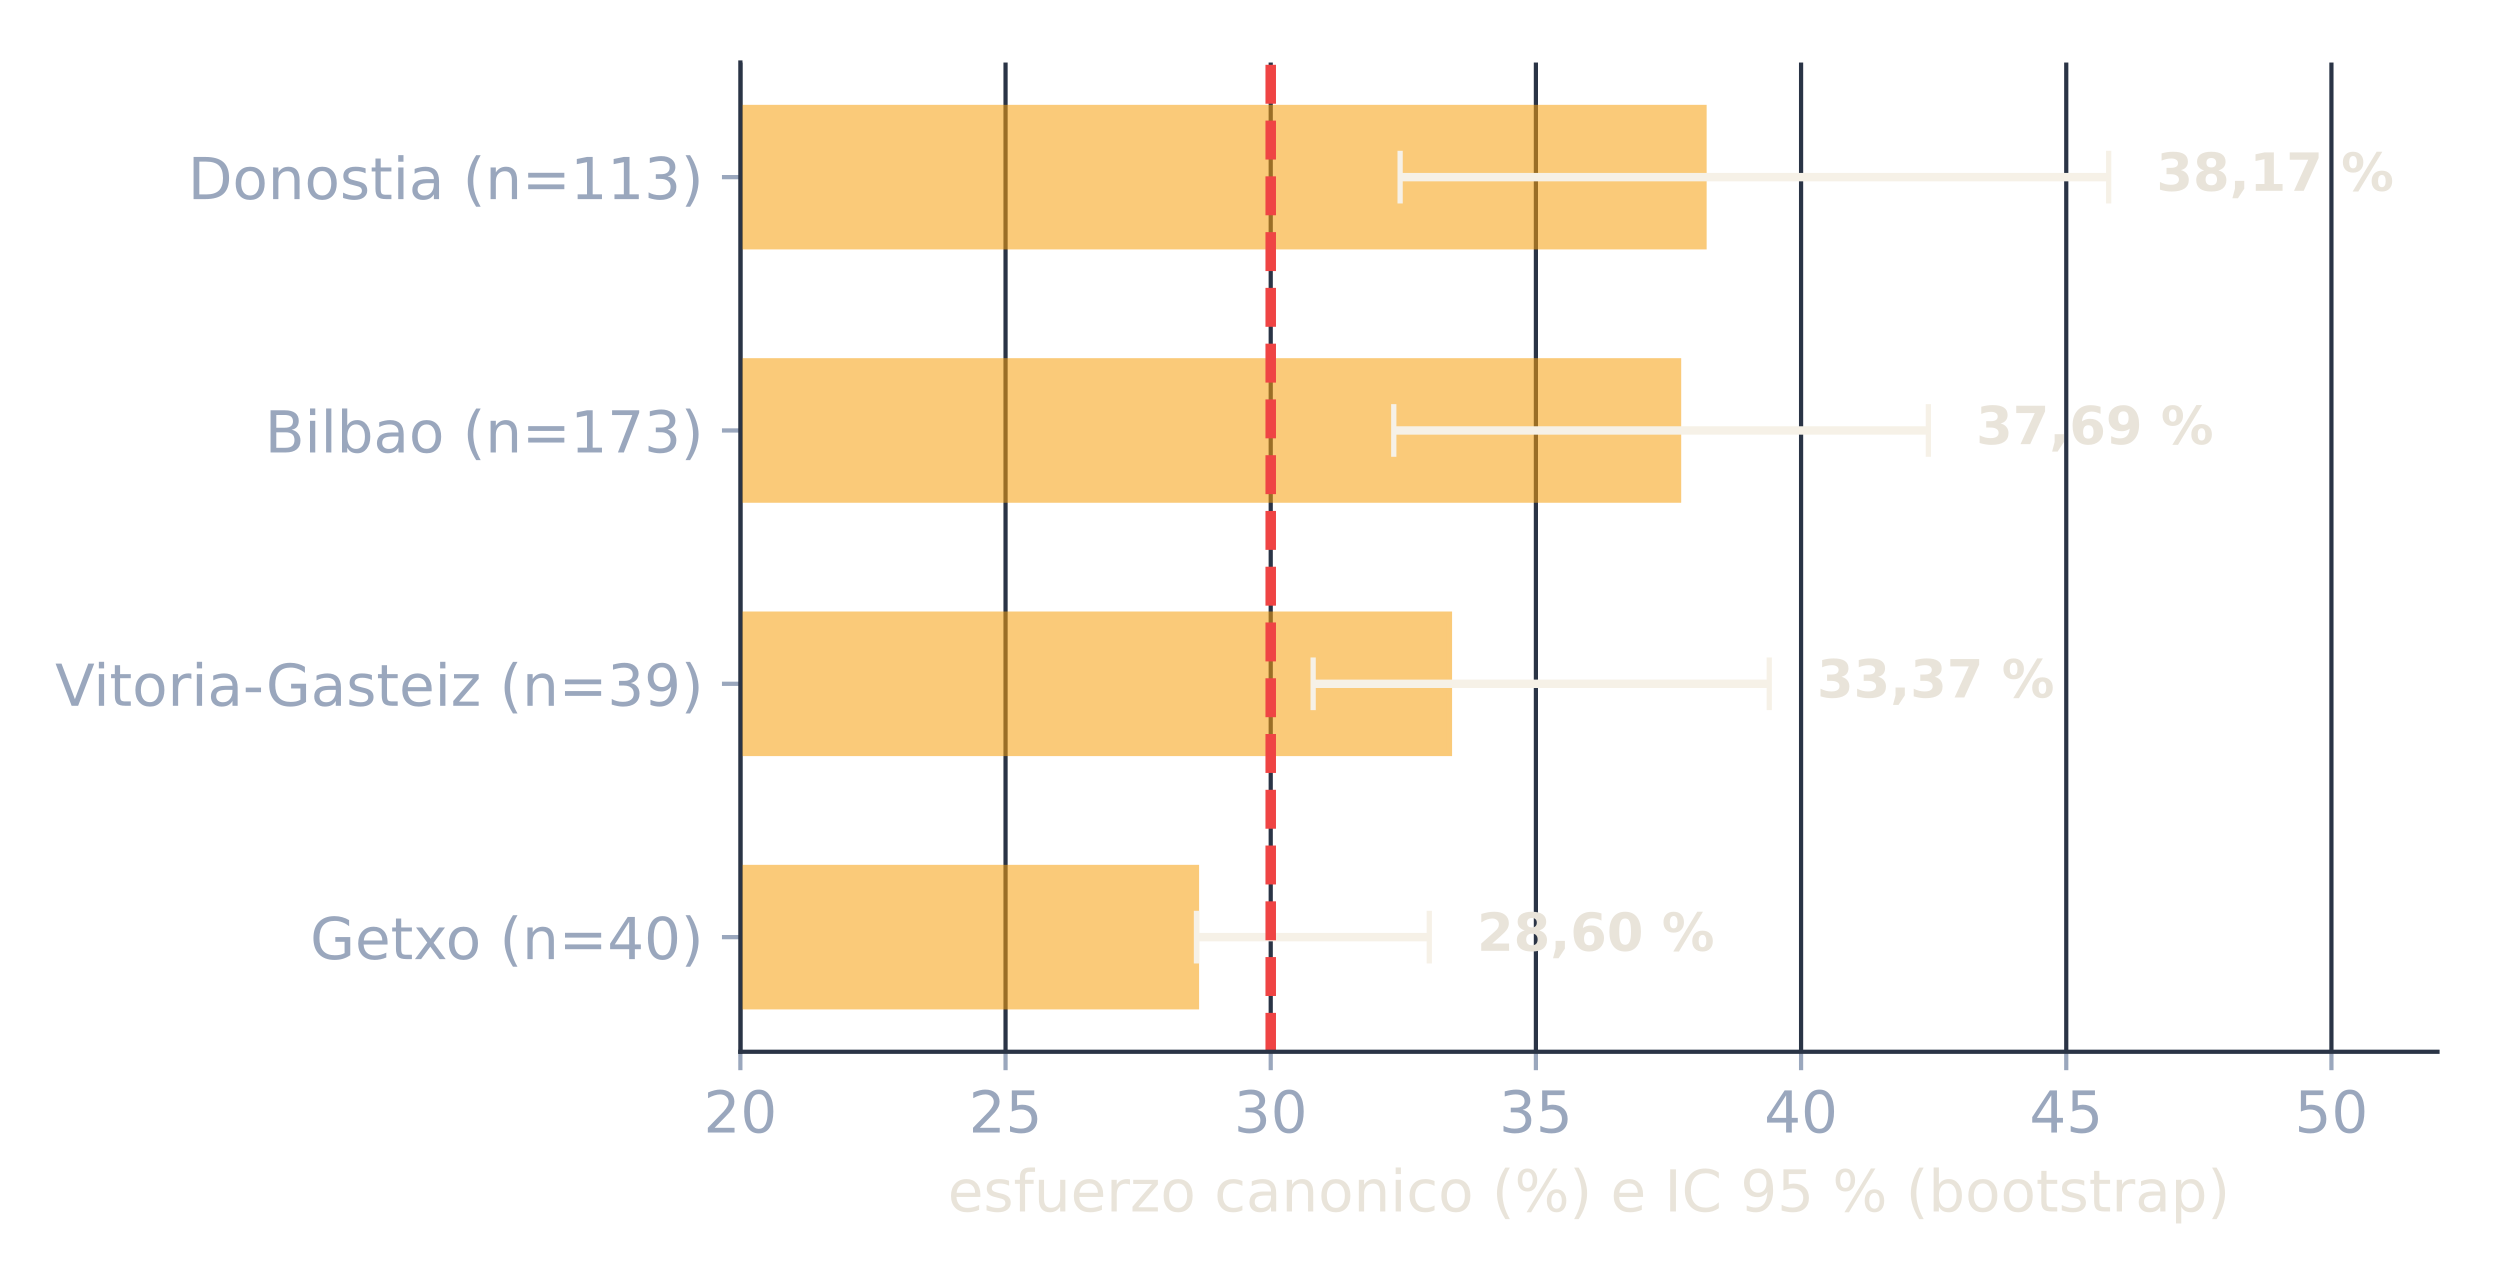
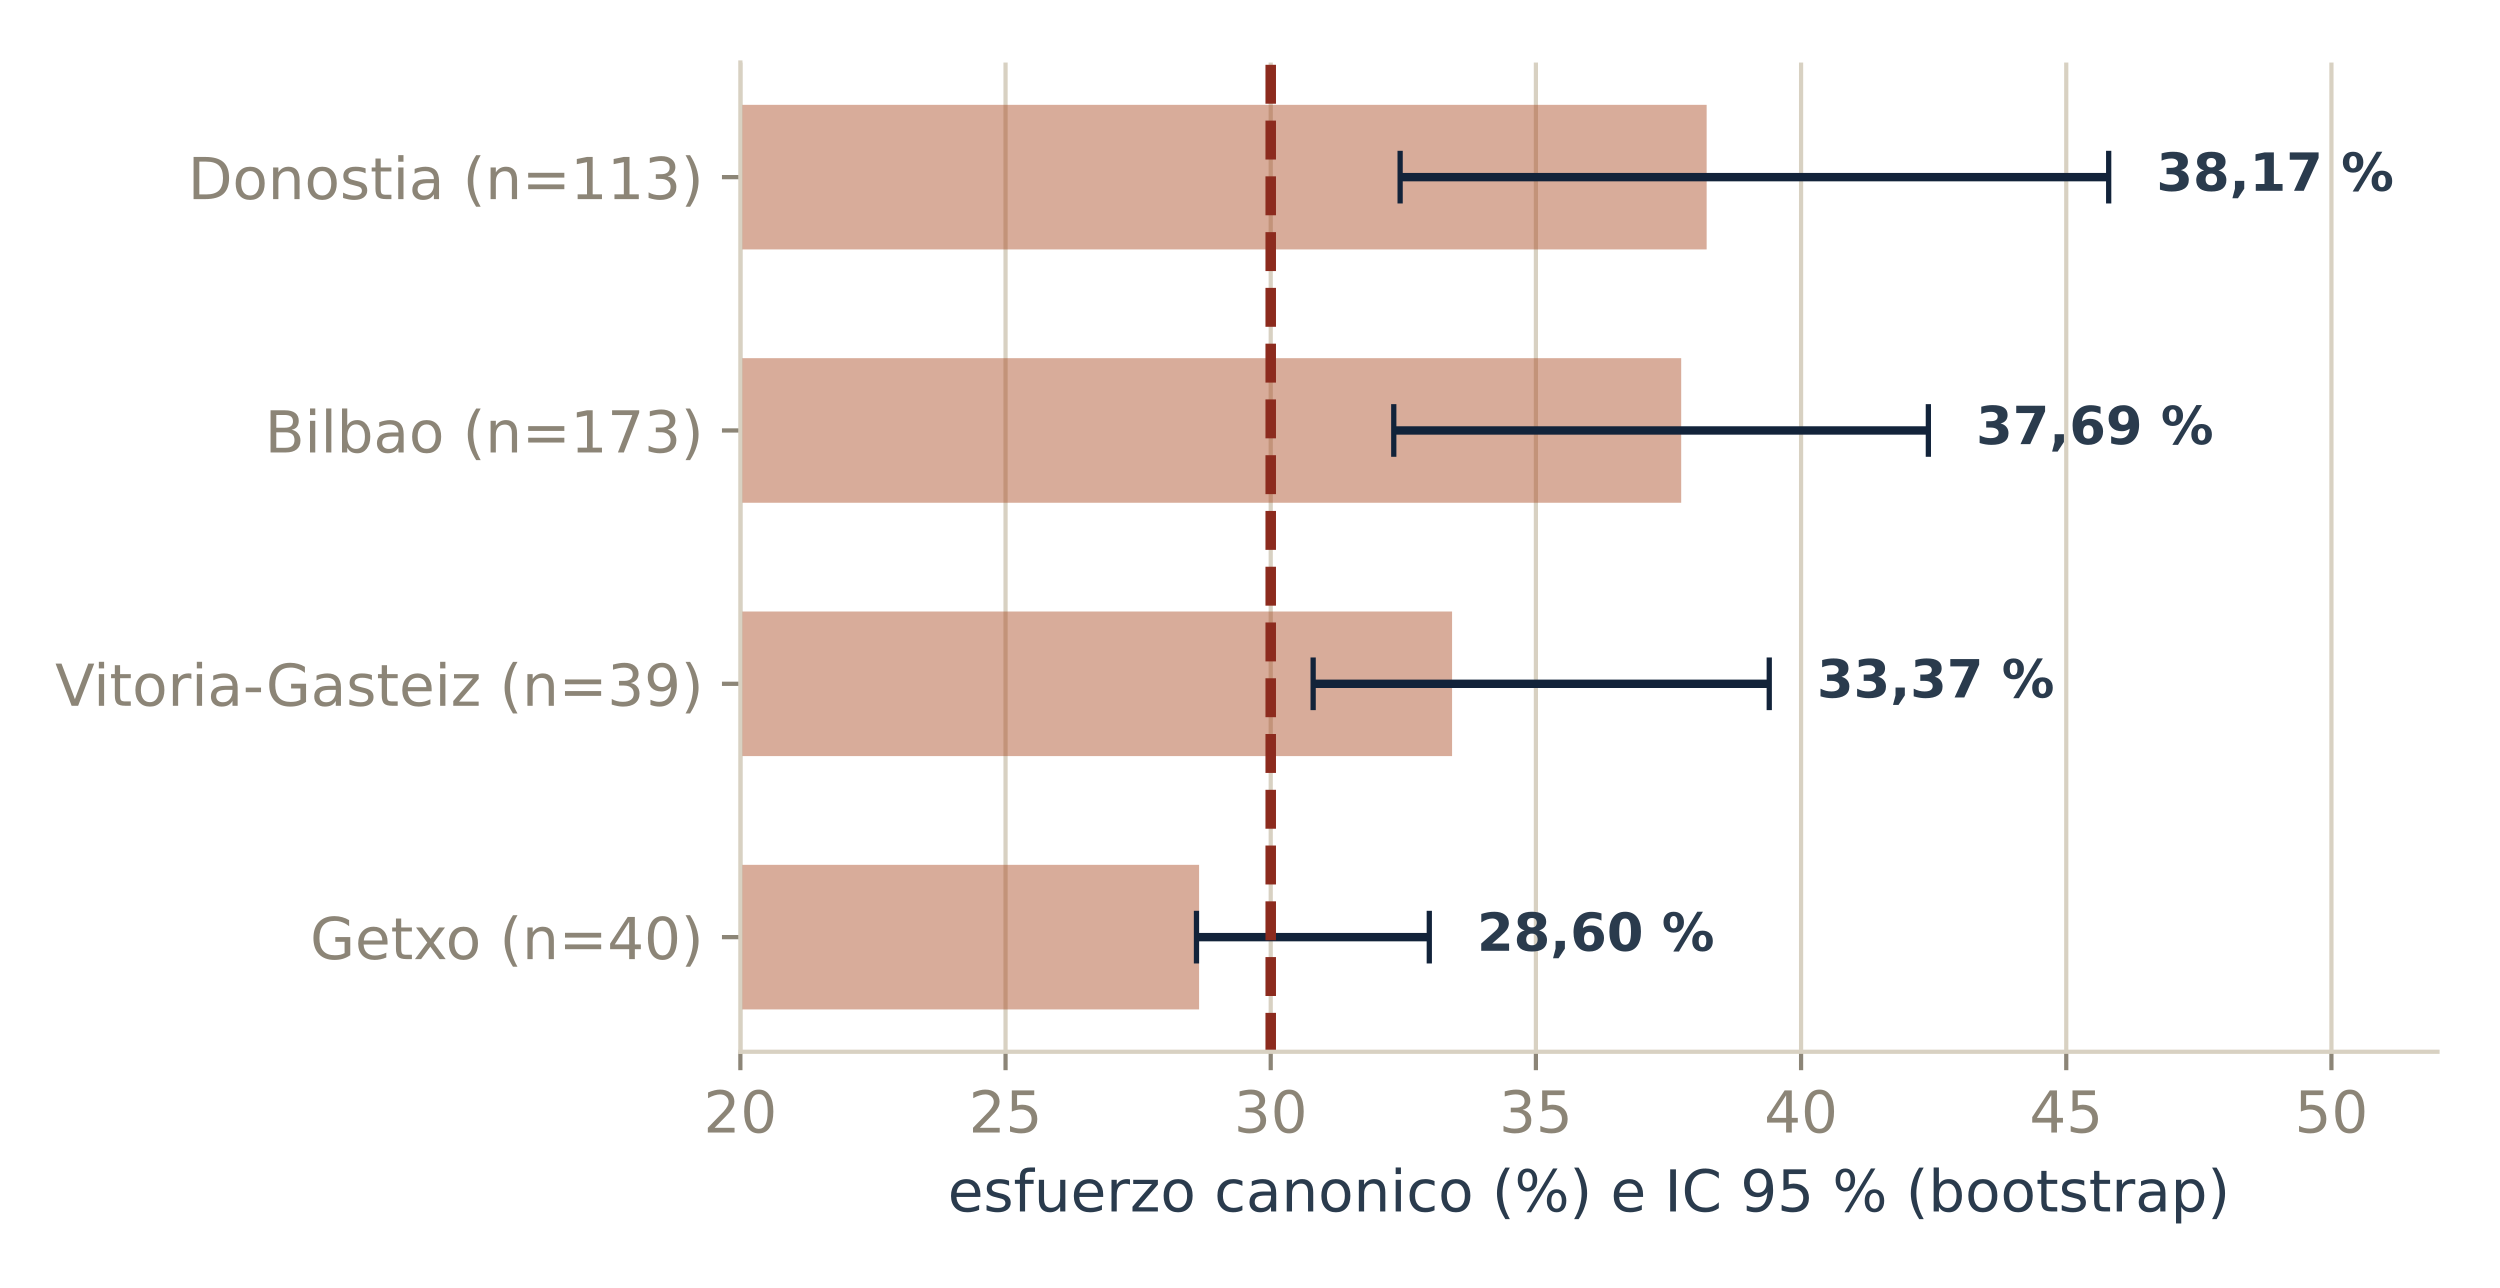
<svg xmlns="http://www.w3.org/2000/svg" xmlns:xlink="http://www.w3.org/1999/xlink" width="475.2pt" height="244.8pt" viewBox="0 0 475.2 244.8" version="1.1">
  <defs>
    <style type="text/css">*{stroke-linejoin: round; stroke-linecap: butt}</style>
  </defs>
  <g id="figure_1">
    <g id="patch_1">
      <path d="M 0 244.8  L 475.2 244.8  L 475.2 0  L 0 0  L 0 244.8  z " style="fill: none" />
    </g>
    <g id="axes_1">
      <g id="patch_2">
        <path d="M 140.729 199.92  L 463.32 199.92  L 463.32 11.88  L 140.729 11.88  L 140.729 199.92  z " style="fill: none" />
      </g>
      <g id="matplotlib.axis_1">
        <g id="xtick_1">
          <g id="line2d_1">
-             <path d="M 140.729 199.92  L 140.729 11.88  " clip-path="url(#p689f970445)" style="fill: none; stroke: #2a3446; stroke-width: 0.8; stroke-linecap: square" />
+             <path d="M 140.729 199.92  L 140.729 11.88  " clip-path="url(#p66282316bc)" style="fill: none; stroke: #d8d1c2; stroke-width: 0.8; stroke-linecap: square" />
          </g>
          <g id="line2d_2">
            <defs>
-               <path id="m79106f6ef8" d="M 0 0  L 0 3.5  " style="stroke: #9aa7bd; stroke-width: 0.8" />
+               <path id="m8c9d9d3090" d="M 0 0  L 0 3.5  " style="stroke: #8c8577; stroke-width: 0.8" />
            </defs>
            <g>
-               <use xlink:href="#m79106f6ef8" x="140.729" y="199.92" style="fill: #9aa7bd; stroke: #9aa7bd; stroke-width: 0.8" />
+               <use xlink:href="#m8c9d9d3090" x="140.729" y="199.92" style="fill: #8c8577; stroke: #8c8577; stroke-width: 0.8" />
            </g>
          </g>
          <g id="text_1">
-             <text style="font-size: 11px; font-family: 'DejaVu Sans'; text-anchor: middle; fill: #9aa7bd" x="140.729" y="215.277" transform="rotate(-0 140.7287 215.2774)">20</text>
+             <text style="font-size: 11px; font-family: 'DejaVu Sans'; text-anchor: middle; fill: #8c8577" x="140.729" y="215.277" transform="rotate(-0 140.7287 215.2774)">20</text>
          </g>
        </g>
        <g id="xtick_2">
          <g id="line2d_3">
-             <path d="M 191.134 199.92  L 191.134 11.88  " clip-path="url(#p689f970445)" style="fill: none; stroke: #2a3446; stroke-width: 0.8; stroke-linecap: square" />
+             <path d="M 191.134 199.92  L 191.134 11.88  " clip-path="url(#p66282316bc)" style="fill: none; stroke: #d8d1c2; stroke-width: 0.8; stroke-linecap: square" />
          </g>
          <g id="line2d_4">
            <g>
-               <use xlink:href="#m79106f6ef8" x="191.134" y="199.92" style="fill: #9aa7bd; stroke: #9aa7bd; stroke-width: 0.8" />
+               <use xlink:href="#m8c9d9d3090" x="191.134" y="199.92" style="fill: #8c8577; stroke: #8c8577; stroke-width: 0.8" />
            </g>
          </g>
          <g id="text_2">
-             <text style="font-size: 11px; font-family: 'DejaVu Sans'; text-anchor: middle; fill: #9aa7bd" x="191.134" y="215.277" transform="rotate(-0 191.1336 215.2774)">25</text>
+             <text style="font-size: 11px; font-family: 'DejaVu Sans'; text-anchor: middle; fill: #8c8577" x="191.134" y="215.277" transform="rotate(-0 191.1336 215.2774)">25</text>
          </g>
        </g>
        <g id="xtick_3">
          <g id="line2d_5">
-             <path d="M 241.539 199.92  L 241.539 11.88  " clip-path="url(#p689f970445)" style="fill: none; stroke: #2a3446; stroke-width: 0.8; stroke-linecap: square" />
+             <path d="M 241.539 199.92  L 241.539 11.88  " clip-path="url(#p66282316bc)" style="fill: none; stroke: #d8d1c2; stroke-width: 0.8; stroke-linecap: square" />
          </g>
          <g id="line2d_6">
            <g>
-               <use xlink:href="#m79106f6ef8" x="241.539" y="199.92" style="fill: #9aa7bd; stroke: #9aa7bd; stroke-width: 0.8" />
+               <use xlink:href="#m8c9d9d3090" x="241.539" y="199.92" style="fill: #8c8577; stroke: #8c8577; stroke-width: 0.8" />
            </g>
          </g>
          <g id="text_3">
-             <text style="font-size: 11px; font-family: 'DejaVu Sans'; text-anchor: middle; fill: #9aa7bd" x="241.539" y="215.277" transform="rotate(-0 241.5385 215.2774)">30</text>
+             <text style="font-size: 11px; font-family: 'DejaVu Sans'; text-anchor: middle; fill: #8c8577" x="241.539" y="215.277" transform="rotate(-0 241.5385 215.2774)">30</text>
          </g>
        </g>
        <g id="xtick_4">
          <g id="line2d_7">
-             <path d="M 291.943 199.92  L 291.943 11.88  " clip-path="url(#p689f970445)" style="fill: none; stroke: #2a3446; stroke-width: 0.8; stroke-linecap: square" />
+             <path d="M 291.943 199.92  L 291.943 11.88  " clip-path="url(#p66282316bc)" style="fill: none; stroke: #d8d1c2; stroke-width: 0.8; stroke-linecap: square" />
          </g>
          <g id="line2d_8">
            <g>
-               <use xlink:href="#m79106f6ef8" x="291.943" y="199.92" style="fill: #9aa7bd; stroke: #9aa7bd; stroke-width: 0.8" />
+               <use xlink:href="#m8c9d9d3090" x="291.943" y="199.92" style="fill: #8c8577; stroke: #8c8577; stroke-width: 0.8" />
            </g>
          </g>
          <g id="text_4">
-             <text style="font-size: 11px; font-family: 'DejaVu Sans'; text-anchor: middle; fill: #9aa7bd" x="291.943" y="215.277" transform="rotate(-0 291.9434 215.2774)">35</text>
+             <text style="font-size: 11px; font-family: 'DejaVu Sans'; text-anchor: middle; fill: #8c8577" x="291.943" y="215.277" transform="rotate(-0 291.9434 215.2774)">35</text>
          </g>
        </g>
        <g id="xtick_5">
          <g id="line2d_9">
-             <path d="M 342.348 199.92  L 342.348 11.88  " clip-path="url(#p689f970445)" style="fill: none; stroke: #2a3446; stroke-width: 0.8; stroke-linecap: square" />
+             <path d="M 342.348 199.92  L 342.348 11.88  " clip-path="url(#p66282316bc)" style="fill: none; stroke: #d8d1c2; stroke-width: 0.8; stroke-linecap: square" />
          </g>
          <g id="line2d_10">
            <g>
-               <use xlink:href="#m79106f6ef8" x="342.348" y="199.92" style="fill: #9aa7bd; stroke: #9aa7bd; stroke-width: 0.8" />
+               <use xlink:href="#m8c9d9d3090" x="342.348" y="199.92" style="fill: #8c8577; stroke: #8c8577; stroke-width: 0.8" />
            </g>
          </g>
          <g id="text_5">
-             <text style="font-size: 11px; font-family: 'DejaVu Sans'; text-anchor: middle; fill: #9aa7bd" x="342.348" y="215.277" transform="rotate(-0 342.3483 215.2774)">40</text>
+             <text style="font-size: 11px; font-family: 'DejaVu Sans'; text-anchor: middle; fill: #8c8577" x="342.348" y="215.277" transform="rotate(-0 342.3483 215.2774)">40</text>
          </g>
        </g>
        <g id="xtick_6">
          <g id="line2d_11">
-             <path d="M 392.753 199.92  L 392.753 11.88  " clip-path="url(#p689f970445)" style="fill: none; stroke: #2a3446; stroke-width: 0.8; stroke-linecap: square" />
+             <path d="M 392.753 199.92  L 392.753 11.88  " clip-path="url(#p66282316bc)" style="fill: none; stroke: #d8d1c2; stroke-width: 0.8; stroke-linecap: square" />
          </g>
          <g id="line2d_12">
            <g>
-               <use xlink:href="#m79106f6ef8" x="392.753" y="199.92" style="fill: #9aa7bd; stroke: #9aa7bd; stroke-width: 0.8" />
+               <use xlink:href="#m8c9d9d3090" x="392.753" y="199.92" style="fill: #8c8577; stroke: #8c8577; stroke-width: 0.8" />
            </g>
          </g>
          <g id="text_6">
-             <text style="font-size: 11px; font-family: 'DejaVu Sans'; text-anchor: middle; fill: #9aa7bd" x="392.753" y="215.277" transform="rotate(-0 392.7532 215.2774)">45</text>
+             <text style="font-size: 11px; font-family: 'DejaVu Sans'; text-anchor: middle; fill: #8c8577" x="392.753" y="215.277" transform="rotate(-0 392.7532 215.2774)">45</text>
          </g>
        </g>
        <g id="xtick_7">
          <g id="line2d_13">
-             <path d="M 443.158 199.92  L 443.158 11.88  " clip-path="url(#p689f970445)" style="fill: none; stroke: #2a3446; stroke-width: 0.8; stroke-linecap: square" />
+             <path d="M 443.158 199.92  L 443.158 11.88  " clip-path="url(#p66282316bc)" style="fill: none; stroke: #d8d1c2; stroke-width: 0.8; stroke-linecap: square" />
          </g>
          <g id="line2d_14">
            <g>
-               <use xlink:href="#m79106f6ef8" x="443.158" y="199.92" style="fill: #9aa7bd; stroke: #9aa7bd; stroke-width: 0.8" />
+               <use xlink:href="#m8c9d9d3090" x="443.158" y="199.92" style="fill: #8c8577; stroke: #8c8577; stroke-width: 0.8" />
            </g>
          </g>
          <g id="text_7">
-             <text style="font-size: 11px; font-family: 'DejaVu Sans'; text-anchor: middle; fill: #9aa7bd" x="443.158" y="215.277" transform="rotate(-0 443.158 215.2774)">50</text>
+             <text style="font-size: 11px; font-family: 'DejaVu Sans'; text-anchor: middle; fill: #8c8577" x="443.158" y="215.277" transform="rotate(-0 443.158 215.2774)">50</text>
          </g>
        </g>
        <g id="text_8">
-           <text style="font-size: 11px; font-family: 'DejaVu Sans'; text-anchor: middle; fill: #e9e4da" x="302.024" y="230.278" transform="rotate(-0 302.0244 230.2783)">esfuerzo canonico (%) e IC 95 % (bootstrap)</text>
+           <text style="font-size: 11px; font-family: 'DejaVu Sans'; text-anchor: middle; fill: #2a3b4d" x="302.024" y="230.278" transform="rotate(-0 302.0244 230.2783)">esfuerzo canonico (%) e IC 95 % (bootstrap)</text>
        </g>
      </g>
      <g id="matplotlib.axis_2">
        <g id="ytick_1">
          <g id="line2d_15">
            <defs>
-               <path id="m552321d7dc" d="M 0 0  L -3.5 0  " style="stroke: #9aa7bd; stroke-width: 0.8" />
+               <path id="m597237ba8e" d="M 0 0  L -3.5 0  " style="stroke: #8c8577; stroke-width: 0.8" />
            </defs>
            <g>
-               <use xlink:href="#m552321d7dc" x="140.729" y="178.13" style="fill: #9aa7bd; stroke: #9aa7bd; stroke-width: 0.8" />
+               <use xlink:href="#m597237ba8e" x="140.729" y="178.13" style="fill: #8c8577; stroke: #8c8577; stroke-width: 0.8" />
            </g>
          </g>
          <g id="text_9">
-             <text style="font-size: 11px; font-family: 'DejaVu Sans'; text-anchor: end; fill: #9aa7bd" x="133.729" y="182.309" transform="rotate(-0 133.7287 182.3092)">Getxo (n=40)</text>
+             <text style="font-size: 11px; font-family: 'DejaVu Sans'; text-anchor: end; fill: #8c8577" x="133.729" y="182.309" transform="rotate(-0 133.7287 182.3092)">Getxo (n=40)</text>
          </g>
        </g>
        <g id="ytick_2">
          <g id="line2d_16">
            <g>
-               <use xlink:href="#m552321d7dc" x="140.729" y="129.977" style="fill: #9aa7bd; stroke: #9aa7bd; stroke-width: 0.8" />
+               <use xlink:href="#m597237ba8e" x="140.729" y="129.977" style="fill: #8c8577; stroke: #8c8577; stroke-width: 0.8" />
            </g>
          </g>
          <g id="text_10">
-             <text style="font-size: 11px; font-family: 'DejaVu Sans'; text-anchor: end; fill: #9aa7bd" x="133.729" y="134.156" transform="rotate(-0 133.7287 134.156)">Vitoria-Gasteiz (n=39)</text>
+             <text style="font-size: 11px; font-family: 'DejaVu Sans'; text-anchor: end; fill: #8c8577" x="133.729" y="134.156" transform="rotate(-0 133.7287 134.156)">Vitoria-Gasteiz (n=39)</text>
          </g>
        </g>
        <g id="ytick_3">
          <g id="line2d_17">
            <g>
-               <use xlink:href="#m552321d7dc" x="140.729" y="81.823" style="fill: #9aa7bd; stroke: #9aa7bd; stroke-width: 0.8" />
+               <use xlink:href="#m597237ba8e" x="140.729" y="81.823" style="fill: #8c8577; stroke: #8c8577; stroke-width: 0.8" />
            </g>
          </g>
          <g id="text_11">
-             <text style="font-size: 11px; font-family: 'DejaVu Sans'; text-anchor: end; fill: #9aa7bd" x="133.729" y="86.002" transform="rotate(-0 133.7287 86.00232)">Bilbao (n=173)</text>
+             <text style="font-size: 11px; font-family: 'DejaVu Sans'; text-anchor: end; fill: #8c8577" x="133.729" y="86.002" transform="rotate(-0 133.7287 86.00232)">Bilbao (n=173)</text>
          </g>
        </g>
        <g id="ytick_4">
          <g id="line2d_18">
            <g>
-               <use xlink:href="#m552321d7dc" x="140.729" y="33.67" style="fill: #9aa7bd; stroke: #9aa7bd; stroke-width: 0.8" />
+               <use xlink:href="#m597237ba8e" x="140.729" y="33.67" style="fill: #8c8577; stroke: #8c8577; stroke-width: 0.8" />
            </g>
          </g>
          <g id="text_12">
-             <text style="font-size: 11px; font-family: 'DejaVu Sans'; text-anchor: end; fill: #9aa7bd" x="133.729" y="37.849" transform="rotate(-0 133.7287 37.84867)">Donostia (n=113)</text>
+             <text style="font-size: 11px; font-family: 'DejaVu Sans'; text-anchor: end; fill: #8c8577" x="133.729" y="37.849" transform="rotate(-0 133.7287 37.84867)">Donostia (n=113)</text>
          </g>
        </g>
      </g>
      <g id="patch_3">
-         <path d="M -60.891 191.373  L 227.425 191.373  L 227.425 164.888  L -60.891 164.888  z " clip-path="url(#p689f970445)" style="fill: #f59e0b; opacity: 0.55; stroke: #f59e0b; stroke-linejoin: miter" />
+         <path d="M -60.891 191.373  L 227.425 191.373  L 227.425 164.888  L -60.891 164.888  z " clip-path="url(#p66282316bc)" style="fill: #a8481f; opacity: 0.45; stroke: #a8481f; stroke-linejoin: miter" />
      </g>
      <g id="patch_4">
-         <path d="M -60.891 143.219  L 275.511 143.219  L 275.511 116.735  L -60.891 116.735  z " clip-path="url(#p689f970445)" style="fill: #f59e0b; opacity: 0.55; stroke: #f59e0b; stroke-linejoin: miter" />
+         <path d="M -60.891 143.219  L 275.511 143.219  L 275.511 116.735  L -60.891 116.735  z " clip-path="url(#p66282316bc)" style="fill: #a8481f; opacity: 0.45; stroke: #a8481f; stroke-linejoin: miter" />
      </g>
      <g id="patch_5">
-         <path d="M -60.891 95.065  L 319.061 95.065  L 319.061 68.581  L -60.891 68.581  z " clip-path="url(#p689f970445)" style="fill: #f59e0b; opacity: 0.55; stroke: #f59e0b; stroke-linejoin: miter" />
+         <path d="M -60.891 95.065  L 319.061 95.065  L 319.061 68.581  L -60.891 68.581  z " clip-path="url(#p66282316bc)" style="fill: #a8481f; opacity: 0.45; stroke: #a8481f; stroke-linejoin: miter" />
      </g>
      <g id="patch_6">
-         <path d="M -60.891 46.912  L 323.9 46.912  L 323.9 20.427  L -60.891 20.427  z " clip-path="url(#p689f970445)" style="fill: #f59e0b; opacity: 0.55; stroke: #f59e0b; stroke-linejoin: miter" />
+         <path d="M -60.891 46.912  L 323.9 46.912  L 323.9 20.427  L -60.891 20.427  z " clip-path="url(#p66282316bc)" style="fill: #a8481f; opacity: 0.45; stroke: #a8481f; stroke-linejoin: miter" />
      </g>
      <g id="LineCollection_1">
-         <path d="M 227.425 178.13  L 271.681 178.13  " clip-path="url(#p689f970445)" style="fill: none; stroke: #f6f1e7; stroke-width: 1.6" />
-         <path d="M 249.603 129.977  L 336.3 129.977  " clip-path="url(#p689f970445)" style="fill: none; stroke: #f6f1e7; stroke-width: 1.6" />
-         <path d="M 264.926 81.823  L 366.543 81.823  " clip-path="url(#p689f970445)" style="fill: none; stroke: #f6f1e7; stroke-width: 1.6" />
-         <path d="M 266.136 33.67  L 400.818 33.67  " clip-path="url(#p689f970445)" style="fill: none; stroke: #f6f1e7; stroke-width: 1.6" />
+         <path d="M 227.425 178.13  L 271.681 178.13  " clip-path="url(#p66282316bc)" style="fill: none; stroke: #12233a; stroke-width: 1.6" />
+         <path d="M 249.603 129.977  L 336.3 129.977  " clip-path="url(#p66282316bc)" style="fill: none; stroke: #12233a; stroke-width: 1.6" />
+         <path d="M 264.926 81.823  L 366.543 81.823  " clip-path="url(#p66282316bc)" style="fill: none; stroke: #12233a; stroke-width: 1.6" />
+         <path d="M 266.136 33.67  L 400.818 33.67  " clip-path="url(#p66282316bc)" style="fill: none; stroke: #12233a; stroke-width: 1.6" />
      </g>
      <g id="line2d_19">
        <defs>
-           <path id="m423914209c" d="M 0 5  L 0 -5  " style="stroke: #f6f1e7" />
+           <path id="ma4d9203b8b" d="M 0 5  L 0 -5  " style="stroke: #12233a" />
        </defs>
-         <g clip-path="url(#p689f970445)">
-           <use xlink:href="#m423914209c" x="227.425" y="178.13" style="fill: #1f77b4; stroke: #f6f1e7" />
-           <use xlink:href="#m423914209c" x="249.603" y="129.977" style="fill: #1f77b4; stroke: #f6f1e7" />
-           <use xlink:href="#m423914209c" x="264.926" y="81.823" style="fill: #1f77b4; stroke: #f6f1e7" />
-           <use xlink:href="#m423914209c" x="266.136" y="33.67" style="fill: #1f77b4; stroke: #f6f1e7" />
+         <g clip-path="url(#p66282316bc)">
+           <use xlink:href="#ma4d9203b8b" x="227.425" y="178.13" style="fill: #1f77b4; stroke: #12233a" />
+           <use xlink:href="#ma4d9203b8b" x="249.603" y="129.977" style="fill: #1f77b4; stroke: #12233a" />
+           <use xlink:href="#ma4d9203b8b" x="264.926" y="81.823" style="fill: #1f77b4; stroke: #12233a" />
+           <use xlink:href="#ma4d9203b8b" x="266.136" y="33.67" style="fill: #1f77b4; stroke: #12233a" />
        </g>
      </g>
      <g id="line2d_20">
-         <g clip-path="url(#p689f970445)">
-           <use xlink:href="#m423914209c" x="271.681" y="178.13" style="fill: #1f77b4; stroke: #f6f1e7" />
-           <use xlink:href="#m423914209c" x="336.3" y="129.977" style="fill: #1f77b4; stroke: #f6f1e7" />
-           <use xlink:href="#m423914209c" x="366.543" y="81.823" style="fill: #1f77b4; stroke: #f6f1e7" />
-           <use xlink:href="#m423914209c" x="400.818" y="33.67" style="fill: #1f77b4; stroke: #f6f1e7" />
+         <g clip-path="url(#p66282316bc)">
+           <use xlink:href="#ma4d9203b8b" x="271.681" y="178.13" style="fill: #1f77b4; stroke: #12233a" />
+           <use xlink:href="#ma4d9203b8b" x="336.3" y="129.977" style="fill: #1f77b4; stroke: #12233a" />
+           <use xlink:href="#ma4d9203b8b" x="366.543" y="81.823" style="fill: #1f77b4; stroke: #12233a" />
+           <use xlink:href="#ma4d9203b8b" x="400.818" y="33.67" style="fill: #1f77b4; stroke: #12233a" />
        </g>
      </g>
      <g id="line2d_21">
-         <path d="M 241.539 199.92  L 241.539 11.88  " clip-path="url(#p689f970445)" style="fill: none; stroke-dasharray: 7.4,3.2; stroke-dashoffset: 0; stroke: #ef4444; stroke-width: 2" />
+         <path d="M 241.539 199.92  L 241.539 11.88  " clip-path="url(#p66282316bc)" style="fill: none; stroke-dasharray: 7.4,3.2; stroke-dashoffset: 0; stroke: #8c2b1e; stroke-width: 2" />
      </g>
      <g id="patch_7">
-         <path d="M 140.729 199.92  L 140.729 11.88  " style="fill: none; stroke: #2a3446; stroke-width: 0.8; stroke-linejoin: miter; stroke-linecap: square" />
+         <path d="M 140.729 199.92  L 140.729 11.88  " style="fill: none; stroke: #d8d1c2; stroke-width: 0.8; stroke-linejoin: miter; stroke-linecap: square" />
      </g>
      <g id="patch_8">
-         <path d="M 140.729 199.92  L 463.32 199.92  " style="fill: none; stroke: #2a3446; stroke-width: 0.8; stroke-linejoin: miter; stroke-linecap: square" />
+         <path d="M 140.729 199.92  L 463.32 199.92  " style="fill: none; stroke: #d8d1c2; stroke-width: 0.8; stroke-linejoin: miter; stroke-linecap: square" />
      </g>
      <g id="text_13">
-         <text style="font-weight: 700; font-size: 10px; font-family: 'DejaVu Sans'; text-anchor: start; fill: #e9e4da" x="280.754" y="180.728" transform="rotate(-0 280.7535 180.7281)">28,60 %</text>
+         <text style="font-weight: 700; font-size: 10px; font-family: 'DejaVu Sans'; text-anchor: start; fill: #2a3b4d" x="280.754" y="180.728" transform="rotate(-0 280.7535 180.7281)">28,60 %</text>
      </g>
      <g id="text_14">
-         <text style="font-weight: 700; font-size: 10px; font-family: 'DejaVu Sans'; text-anchor: start; fill: #e9e4da" x="345.373" y="132.574" transform="rotate(-0 345.3726 132.5745)">33,37 %</text>
+         <text style="font-weight: 700; font-size: 10px; font-family: 'DejaVu Sans'; text-anchor: start; fill: #2a3b4d" x="345.373" y="132.574" transform="rotate(-0 345.3726 132.5745)">33,37 %</text>
      </g>
      <g id="text_15">
-         <text style="font-weight: 700; font-size: 10px; font-family: 'DejaVu Sans'; text-anchor: start; fill: #e9e4da" x="375.616" y="84.421" transform="rotate(-0 375.6155 84.42083)">37,69 %</text>
+         <text style="font-weight: 700; font-size: 10px; font-family: 'DejaVu Sans'; text-anchor: start; fill: #2a3b4d" x="375.616" y="84.421" transform="rotate(-0 375.6155 84.42083)">37,69 %</text>
      </g>
      <g id="text_16">
-         <text style="font-weight: 700; font-size: 10px; font-family: 'DejaVu Sans'; text-anchor: start; fill: #e9e4da" x="409.891" y="36.267" transform="rotate(-0 409.8908 36.26718)">38,17 %</text>
+         <text style="font-weight: 700; font-size: 10px; font-family: 'DejaVu Sans'; text-anchor: start; fill: #2a3b4d" x="409.891" y="36.267" transform="rotate(-0 409.8908 36.26718)">38,17 %</text>
      </g>
    </g>
  </g>
  <defs>
-     <clipPath id="p689f970445">
+     <clipPath id="p66282316bc">
      <rect x="140.729" y="11.88" width="322.591" height="188.04" />
    </clipPath>
  </defs>
</svg>
